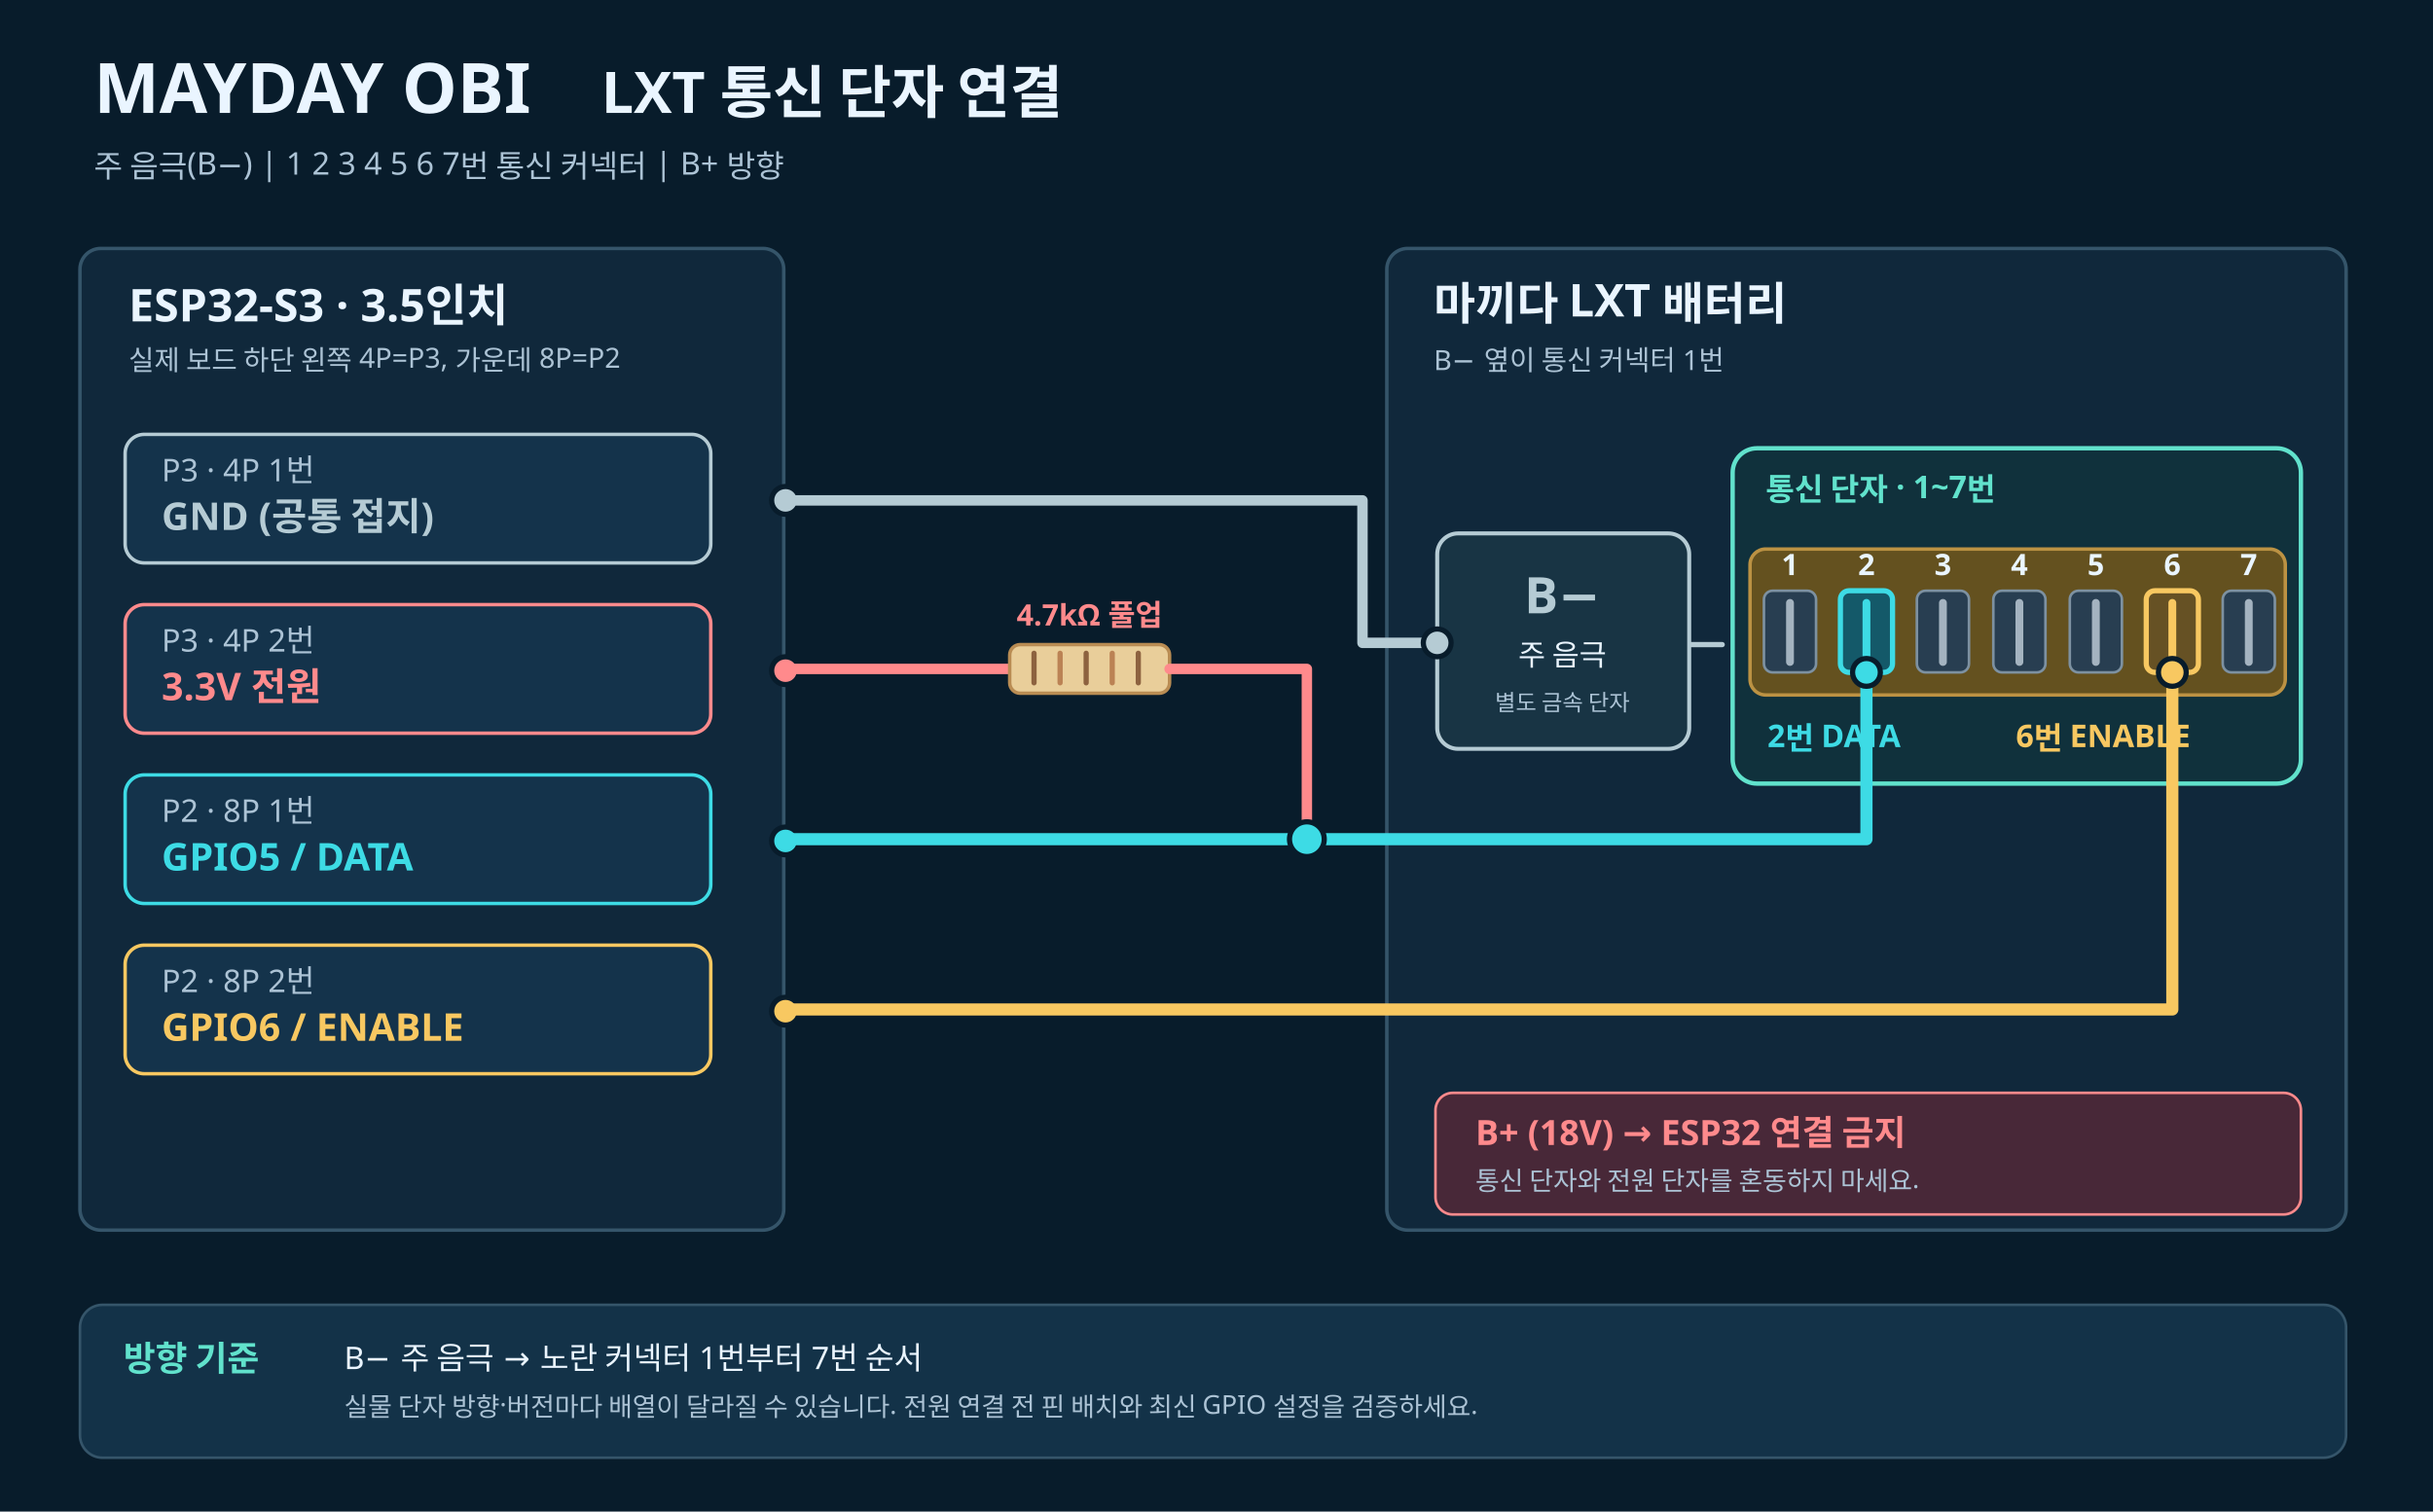
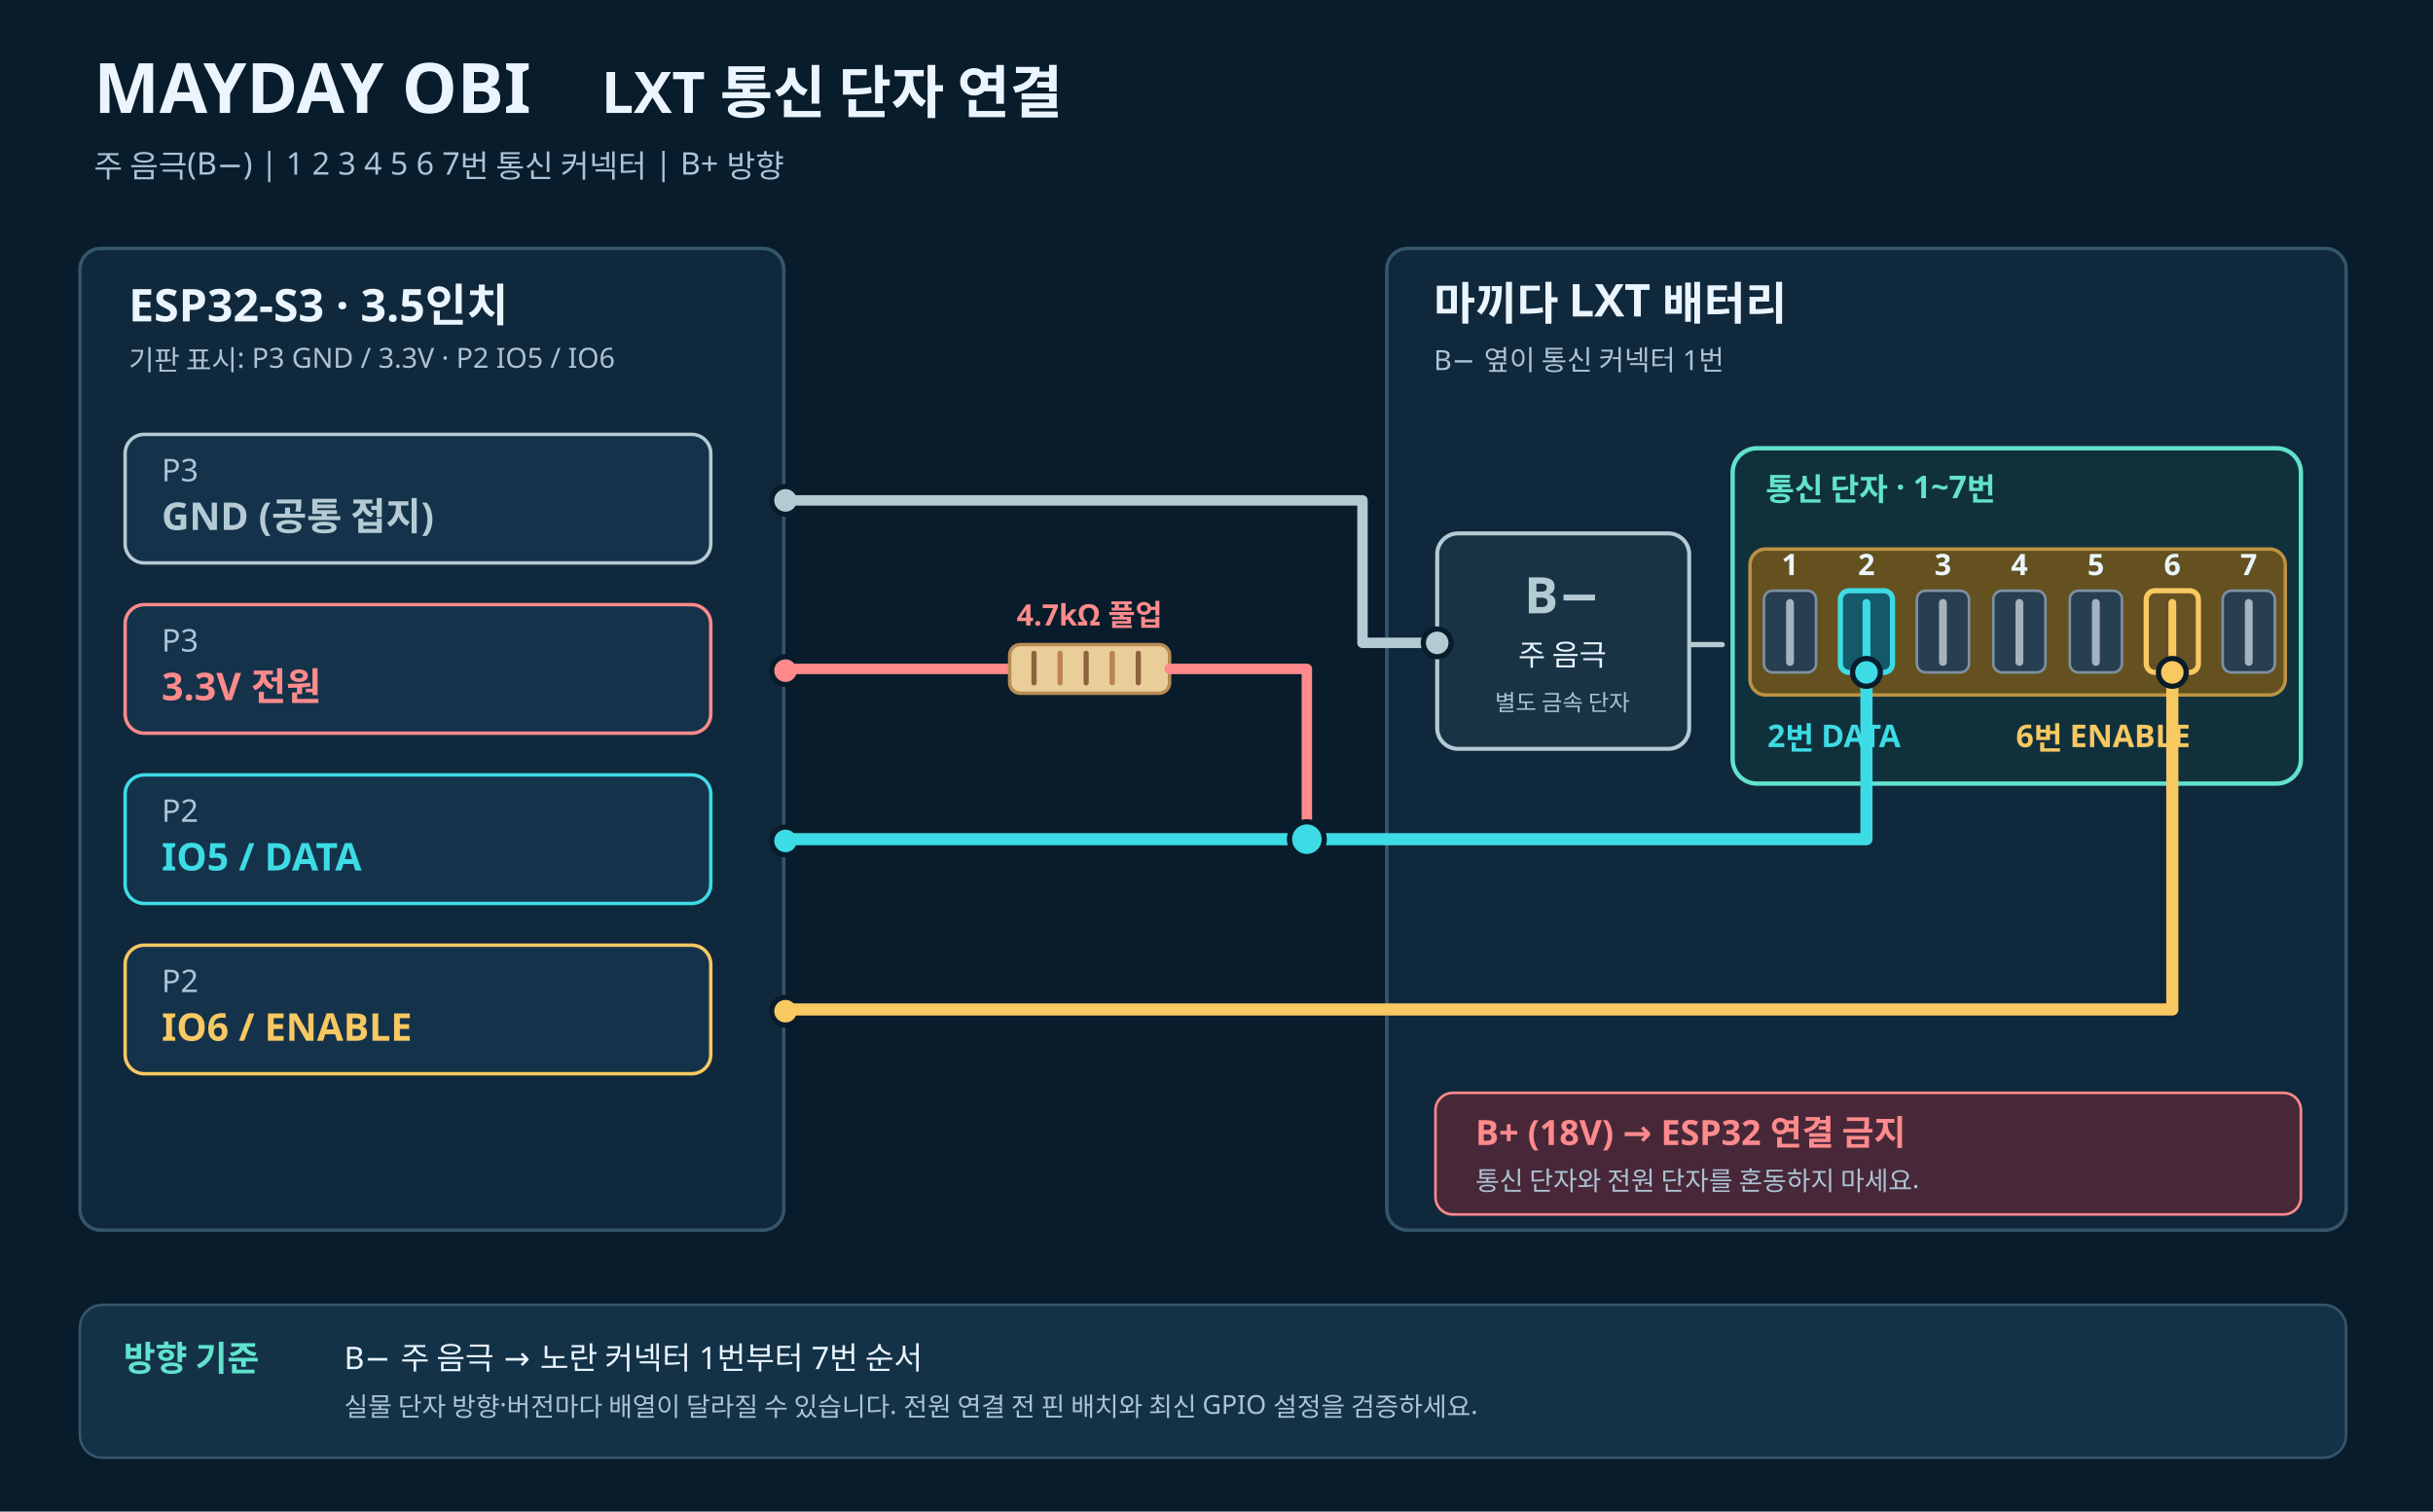
<svg xmlns="http://www.w3.org/2000/svg" width="1400" height="870" viewBox="0 0 1400 870" role="img" aria-labelledby="title description">
  <style>text{font-family:'Noto Sans KR','Malgun Gothic','Nanum Gothic',sans-serif}.b{font-weight:750}</style>
  <rect width="1400" height="870" fill="#081c2b" />
  <text x="54" y="65" font-size="40" fill="#eaf5ff" class="b">MAYDAY OBI</text>
  <text x="346" y="65" font-size="33" fill="#eaf5ff" class="b">LXT 통신 단자 연결</text>
  <text x="54" y="102" font-size="18" fill="#acc3d5">주 음극(B−)  |  1 2 3 4 5 6 7번 통신 커넥터  |  B+ 방향</text>
  <rect x="46" y="143" width="405" height="565" rx="12" fill="#10283b" stroke="#35556a" stroke-width="2" />
  <rect x="798" y="143" width="552" height="565" rx="12" fill="#10283b" stroke="#35556a" stroke-width="2" />
  <text x="74" y="185" font-size="26" fill="#eaf5ff" class="b">ESP32-S3 · 3.5인치</text>
-   <text x="74" y="213" font-size="16" fill="#acc3d5">실제 보드 하단 왼쪽 4P=P3, 가운데 8P=P2</text>
+   <text x="74" y="213" font-size="16" fill="#acc3d5">기판 표시: P3 GND / 3.3V · P2 IO5 / IO6</text>
  <rect x="72" y="250" width="337" height="74" rx="11" fill="#14334b" stroke="#b5cbd4" stroke-width="2" />
-   <text x="93" y="277" font-size="18" fill="#acc3d5">P3 · 4P 1번</text>
+   <text x="93" y="277" font-size="18" fill="#acc3d5">P3</text>
  <text x="93" y="305" font-size="22" fill="#b5cbd4" class="b">GND (공통 접지)</text>
  <circle cx="452" cy="288" r="8" fill="#b5cbd4" stroke="#081c2b" stroke-width="3" />
  <rect x="72" y="348" width="337" height="74" rx="11" fill="#14334b" stroke="#ff8a8c" stroke-width="2" />
-   <text x="93" y="375" font-size="18" fill="#acc3d5">P3 · 4P 2번</text>
+   <text x="93" y="375" font-size="18" fill="#acc3d5">P3</text>
  <text x="93" y="403" font-size="22" fill="#ff8a8c" class="b">3.3V 전원</text>
  <circle cx="452" cy="386" r="8" fill="#ff8a8c" stroke="#081c2b" stroke-width="3" />
  <rect x="72" y="446" width="337" height="74" rx="11" fill="#14334b" stroke="#3ddbe5" stroke-width="2" />
-   <text x="93" y="473" font-size="18" fill="#acc3d5">P2 · 8P 1번</text>
-   <text x="93" y="501" font-size="22" fill="#3ddbe5" class="b">GPIO5 / DATA</text>
+   <text x="93" y="473" font-size="18" fill="#acc3d5">P2</text>
+   <text x="93" y="501" font-size="22" fill="#3ddbe5" class="b">IO5 / DATA</text>
  <circle cx="452" cy="484" r="8" fill="#3ddbe5" stroke="#081c2b" stroke-width="3" />
  <rect x="72" y="544" width="337" height="74" rx="11" fill="#14334b" stroke="#f8c861" stroke-width="2" />
-   <text x="93" y="571" font-size="18" fill="#acc3d5">P2 · 8P 2번</text>
-   <text x="93" y="599" font-size="22" fill="#f8c861" class="b">GPIO6 / ENABLE</text>
+   <text x="93" y="571" font-size="18" fill="#acc3d5">P2</text>
+   <text x="93" y="599" font-size="22" fill="#f8c861" class="b">IO6 / ENABLE</text>
  <circle cx="452" cy="582" r="8" fill="#f8c861" stroke="#081c2b" stroke-width="3" />
  <text x="825" y="184" font-size="26" fill="#eaf5ff" class="b">마끼다 LXT 배터리</text>
  <text x="825" y="213" font-size="16" fill="#acc3d5">B− 옆이 통신 커넥터 1번</text>
  <rect x="827" y="307" width="145" height="124" rx="12" fill="#183444" stroke="#b5cbd4" stroke-width="2.3" />
  <text x="899" y="353" font-size="29" fill="#b5cbd4" text-anchor="middle" class="b">B−</text>
  <text x="899" y="383" font-size="17" fill="#eaf5ff" text-anchor="middle">주 음극</text>
  <text x="899" y="409" font-size="13" fill="#acc3d5" text-anchor="middle">별도 금속 단자</text>
  <rect x="997" y="258" width="327" height="193" rx="14" fill="#10313c" stroke="#61e2cc" stroke-width="2.5" />
  <text x="1016" y="288" font-size="18" fill="#61e2cc" class="b">통신 단자 · 1~7번</text>
  <rect x="1007" y="316" width="308" height="84" rx="9" fill="#64511f" stroke="#bc9243" stroke-width="2" />
  <text x="1030" y="331" font-size="17" fill="#eaf5ff" text-anchor="middle" class="b">1</text>
  <rect x="1015" y="340" width="30" height="47" rx="5" fill="#283e51" stroke="#7d91a1" stroke-width="1.5" />
  <path d="M1030 347 V381" stroke="#a4b3c0" stroke-width="4.5" fill="none" stroke-linecap="round" stroke-linejoin="round" />
  <text x="1074" y="331" font-size="17" fill="#eaf5ff" text-anchor="middle" class="b">2</text>
  <rect x="1059" y="340" width="30" height="47" rx="5" fill="#145969" stroke="#3ddbe5" stroke-width="3" />
  <path d="M1074 347 V381" stroke="#3ddbe5" stroke-width="4.5" fill="none" stroke-linecap="round" stroke-linejoin="round" />
  <text x="1118" y="331" font-size="17" fill="#eaf5ff" text-anchor="middle" class="b">3</text>
  <rect x="1103" y="340" width="30" height="47" rx="5" fill="#283e51" stroke="#7d91a1" stroke-width="1.5" />
  <path d="M1118 347 V381" stroke="#a4b3c0" stroke-width="4.5" fill="none" stroke-linecap="round" stroke-linejoin="round" />
  <text x="1162" y="331" font-size="17" fill="#eaf5ff" text-anchor="middle" class="b">4</text>
  <rect x="1147" y="340" width="30" height="47" rx="5" fill="#283e51" stroke="#7d91a1" stroke-width="1.5" />
  <path d="M1162 347 V381" stroke="#a4b3c0" stroke-width="4.5" fill="none" stroke-linecap="round" stroke-linejoin="round" />
  <text x="1206" y="331" font-size="17" fill="#eaf5ff" text-anchor="middle" class="b">5</text>
  <rect x="1191" y="340" width="30" height="47" rx="5" fill="#283e51" stroke="#7d91a1" stroke-width="1.5" />
  <path d="M1206 347 V381" stroke="#a4b3c0" stroke-width="4.5" fill="none" stroke-linecap="round" stroke-linejoin="round" />
  <text x="1250" y="331" font-size="17" fill="#eaf5ff" text-anchor="middle" class="b">6</text>
  <rect x="1235" y="340" width="30" height="47" rx="5" fill="#665124" stroke="#f8c861" stroke-width="3" />
  <path d="M1250 347 V381" stroke="#f8c861" stroke-width="4.5" fill="none" stroke-linecap="round" stroke-linejoin="round" />
  <text x="1294" y="331" font-size="17" fill="#eaf5ff" text-anchor="middle" class="b">7</text>
  <rect x="1279" y="340" width="30" height="47" rx="5" fill="#283e51" stroke="#7d91a1" stroke-width="1.5" />
  <path d="M1294 347 V381" stroke="#a4b3c0" stroke-width="4.5" fill="none" stroke-linecap="round" stroke-linejoin="round" />
  <text x="1017" y="430" font-size="18" fill="#3ddbe5" class="b">2번 DATA</text>
  <text x="1160" y="430" font-size="18" fill="#f8c861" class="b">6번 ENABLE</text>
  <path d="M973 371 H991" stroke="#b5cbd4" stroke-width="3" fill="none" stroke-linecap="round" stroke-linejoin="round" />
  <path d="M452 288 H784 V370 H827" stroke="#b5cbd4" stroke-width="6" fill="none" stroke-linecap="round" stroke-linejoin="round" />
  <path d="M452 385 H581" stroke="#ff8a8c" stroke-width="6" fill="none" stroke-linecap="round" stroke-linejoin="round" />
  <rect x="581" y="371" width="92" height="28" rx="6" fill="#e9ce9a" stroke="#b98c53" stroke-width="2" />
  <path d="M595 376 V393" stroke="#8d623f" stroke-width="3" fill="none" stroke-linecap="round" stroke-linejoin="round" />
  <path d="M610 376 V393" stroke="#bb8254" stroke-width="3" fill="none" stroke-linecap="round" stroke-linejoin="round" />
  <path d="M625 376 V393" stroke="#8d623f" stroke-width="3" fill="none" stroke-linecap="round" stroke-linejoin="round" />
  <path d="M640 376 V393" stroke="#bb8254" stroke-width="3" fill="none" stroke-linecap="round" stroke-linejoin="round" />
  <path d="M655 376 V393" stroke="#8d623f" stroke-width="3" fill="none" stroke-linecap="round" stroke-linejoin="round" />
  <path d="M673 385 H752 V483" stroke="#ff8a8c" stroke-width="6" fill="none" stroke-linecap="round" stroke-linejoin="round" />
  <path d="M452 483 H1074 V387" stroke="#3ddbe5" stroke-width="7" fill="none" stroke-linecap="round" stroke-linejoin="round" />
  <path d="M452 581 H1250 V387" stroke="#f8c861" stroke-width="7" fill="none" stroke-linecap="round" stroke-linejoin="round" />
  <circle cx="752" cy="483" r="10" fill="#3ddbe5" stroke="#081c2b" stroke-width="3" />
  <circle cx="827" cy="370" r="8" fill="#b5cbd4" stroke="#081c2b" stroke-width="3" />
  <circle cx="1074" cy="387" r="8" fill="#3ddbe5" stroke="#081c2b" stroke-width="3" />
  <circle cx="1250" cy="387" r="8" fill="#f8c861" stroke="#081c2b" stroke-width="3" />
  <text x="585" y="360" font-size="17" fill="#ff8a8c" class="b">4.7kΩ 풀업</text>
  <rect x="826" y="629" width="498" height="70" rx="10" fill="#482838" stroke="#ff8a8c" stroke-width="1.5" />
  <text x="849" y="659" font-size="20" fill="#ff8a8c" class="b">B+ (18V) → ESP32 연결 금지</text>
  <text x="849" y="685" font-size="15" fill="#acc3d5">통신 단자와 전원 단자를 혼동하지 마세요.</text>
  <rect x="46" y="751" width="1304" height="88" rx="13" fill="#133248" stroke="#35556a" stroke-width="1.5" />
  <text x="71" y="789" font-size="20" fill="#61e2cc" class="b">방향 기준</text>
  <text x="198" y="788" font-size="18" fill="#eaf5ff">B− 주 음극  →  노란 커넥터 1번부터 7번 순서</text>
  <text x="198" y="815" font-size="15" fill="#acc3d5">실물 단자 방향·버전마다 배열이 달라질 수 있습니다. 전원 연결 전 핀 배치와 최신 GPIO 설정을 검증하세요.</text>
</svg>
